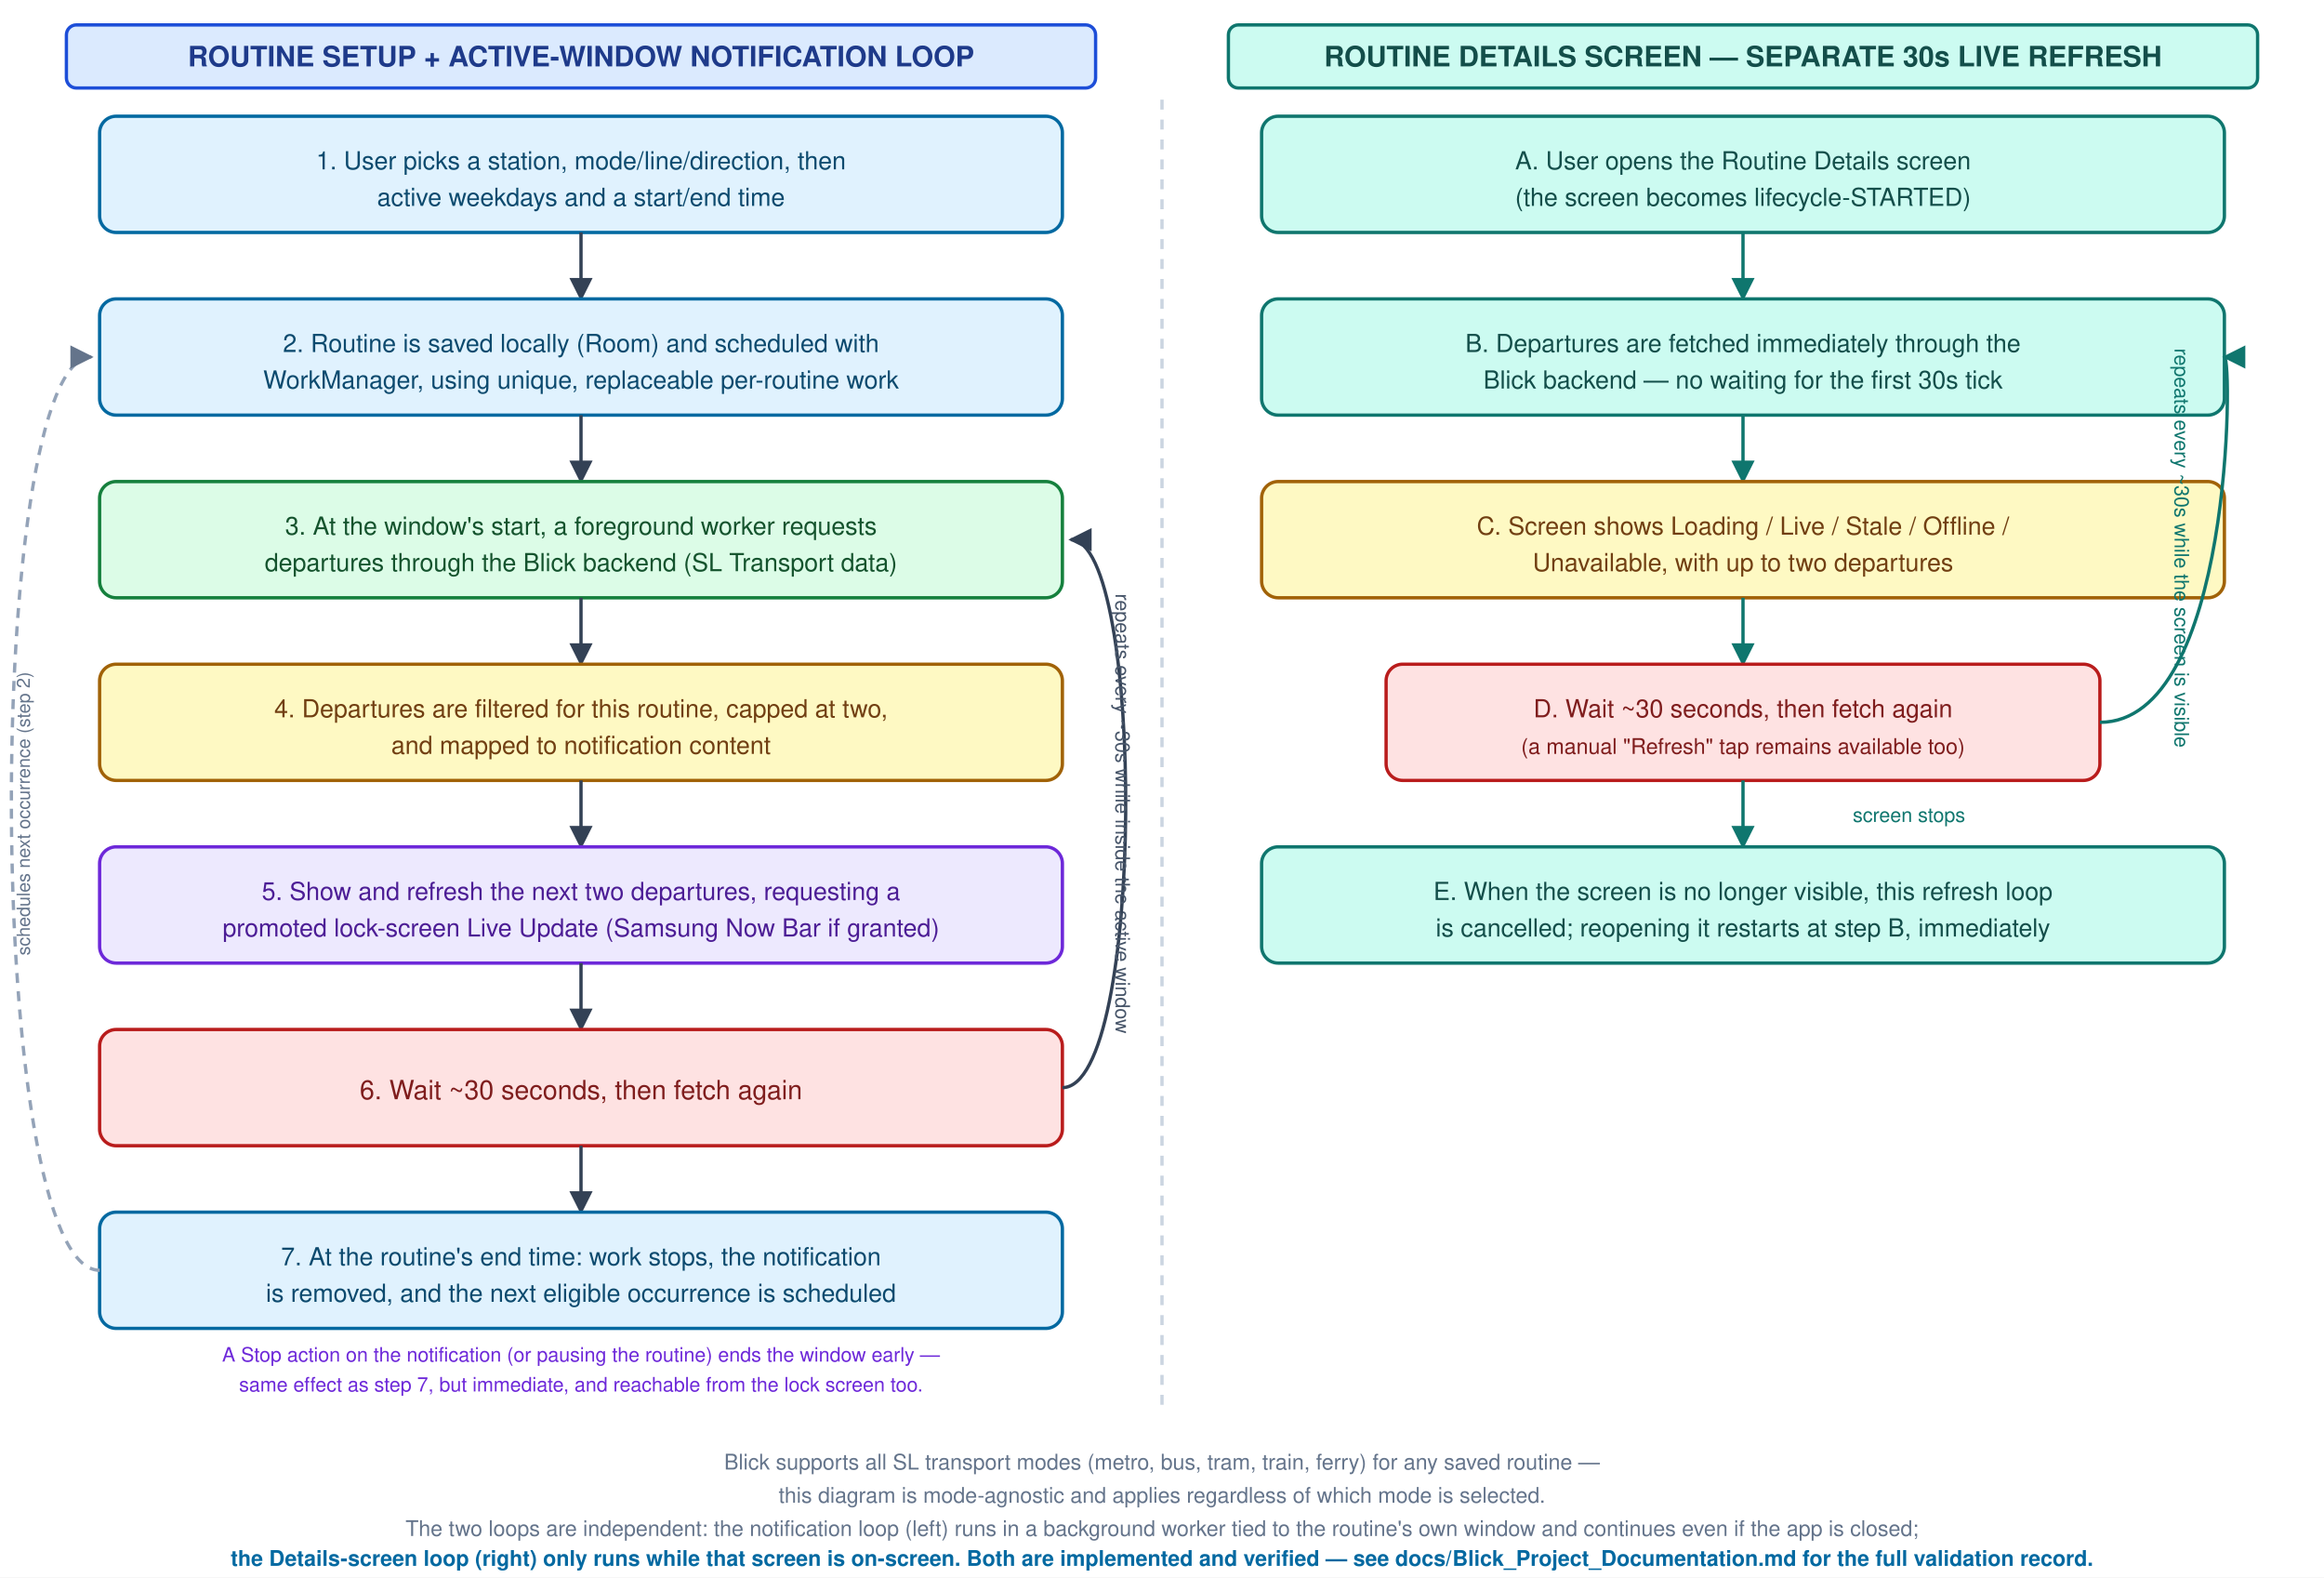
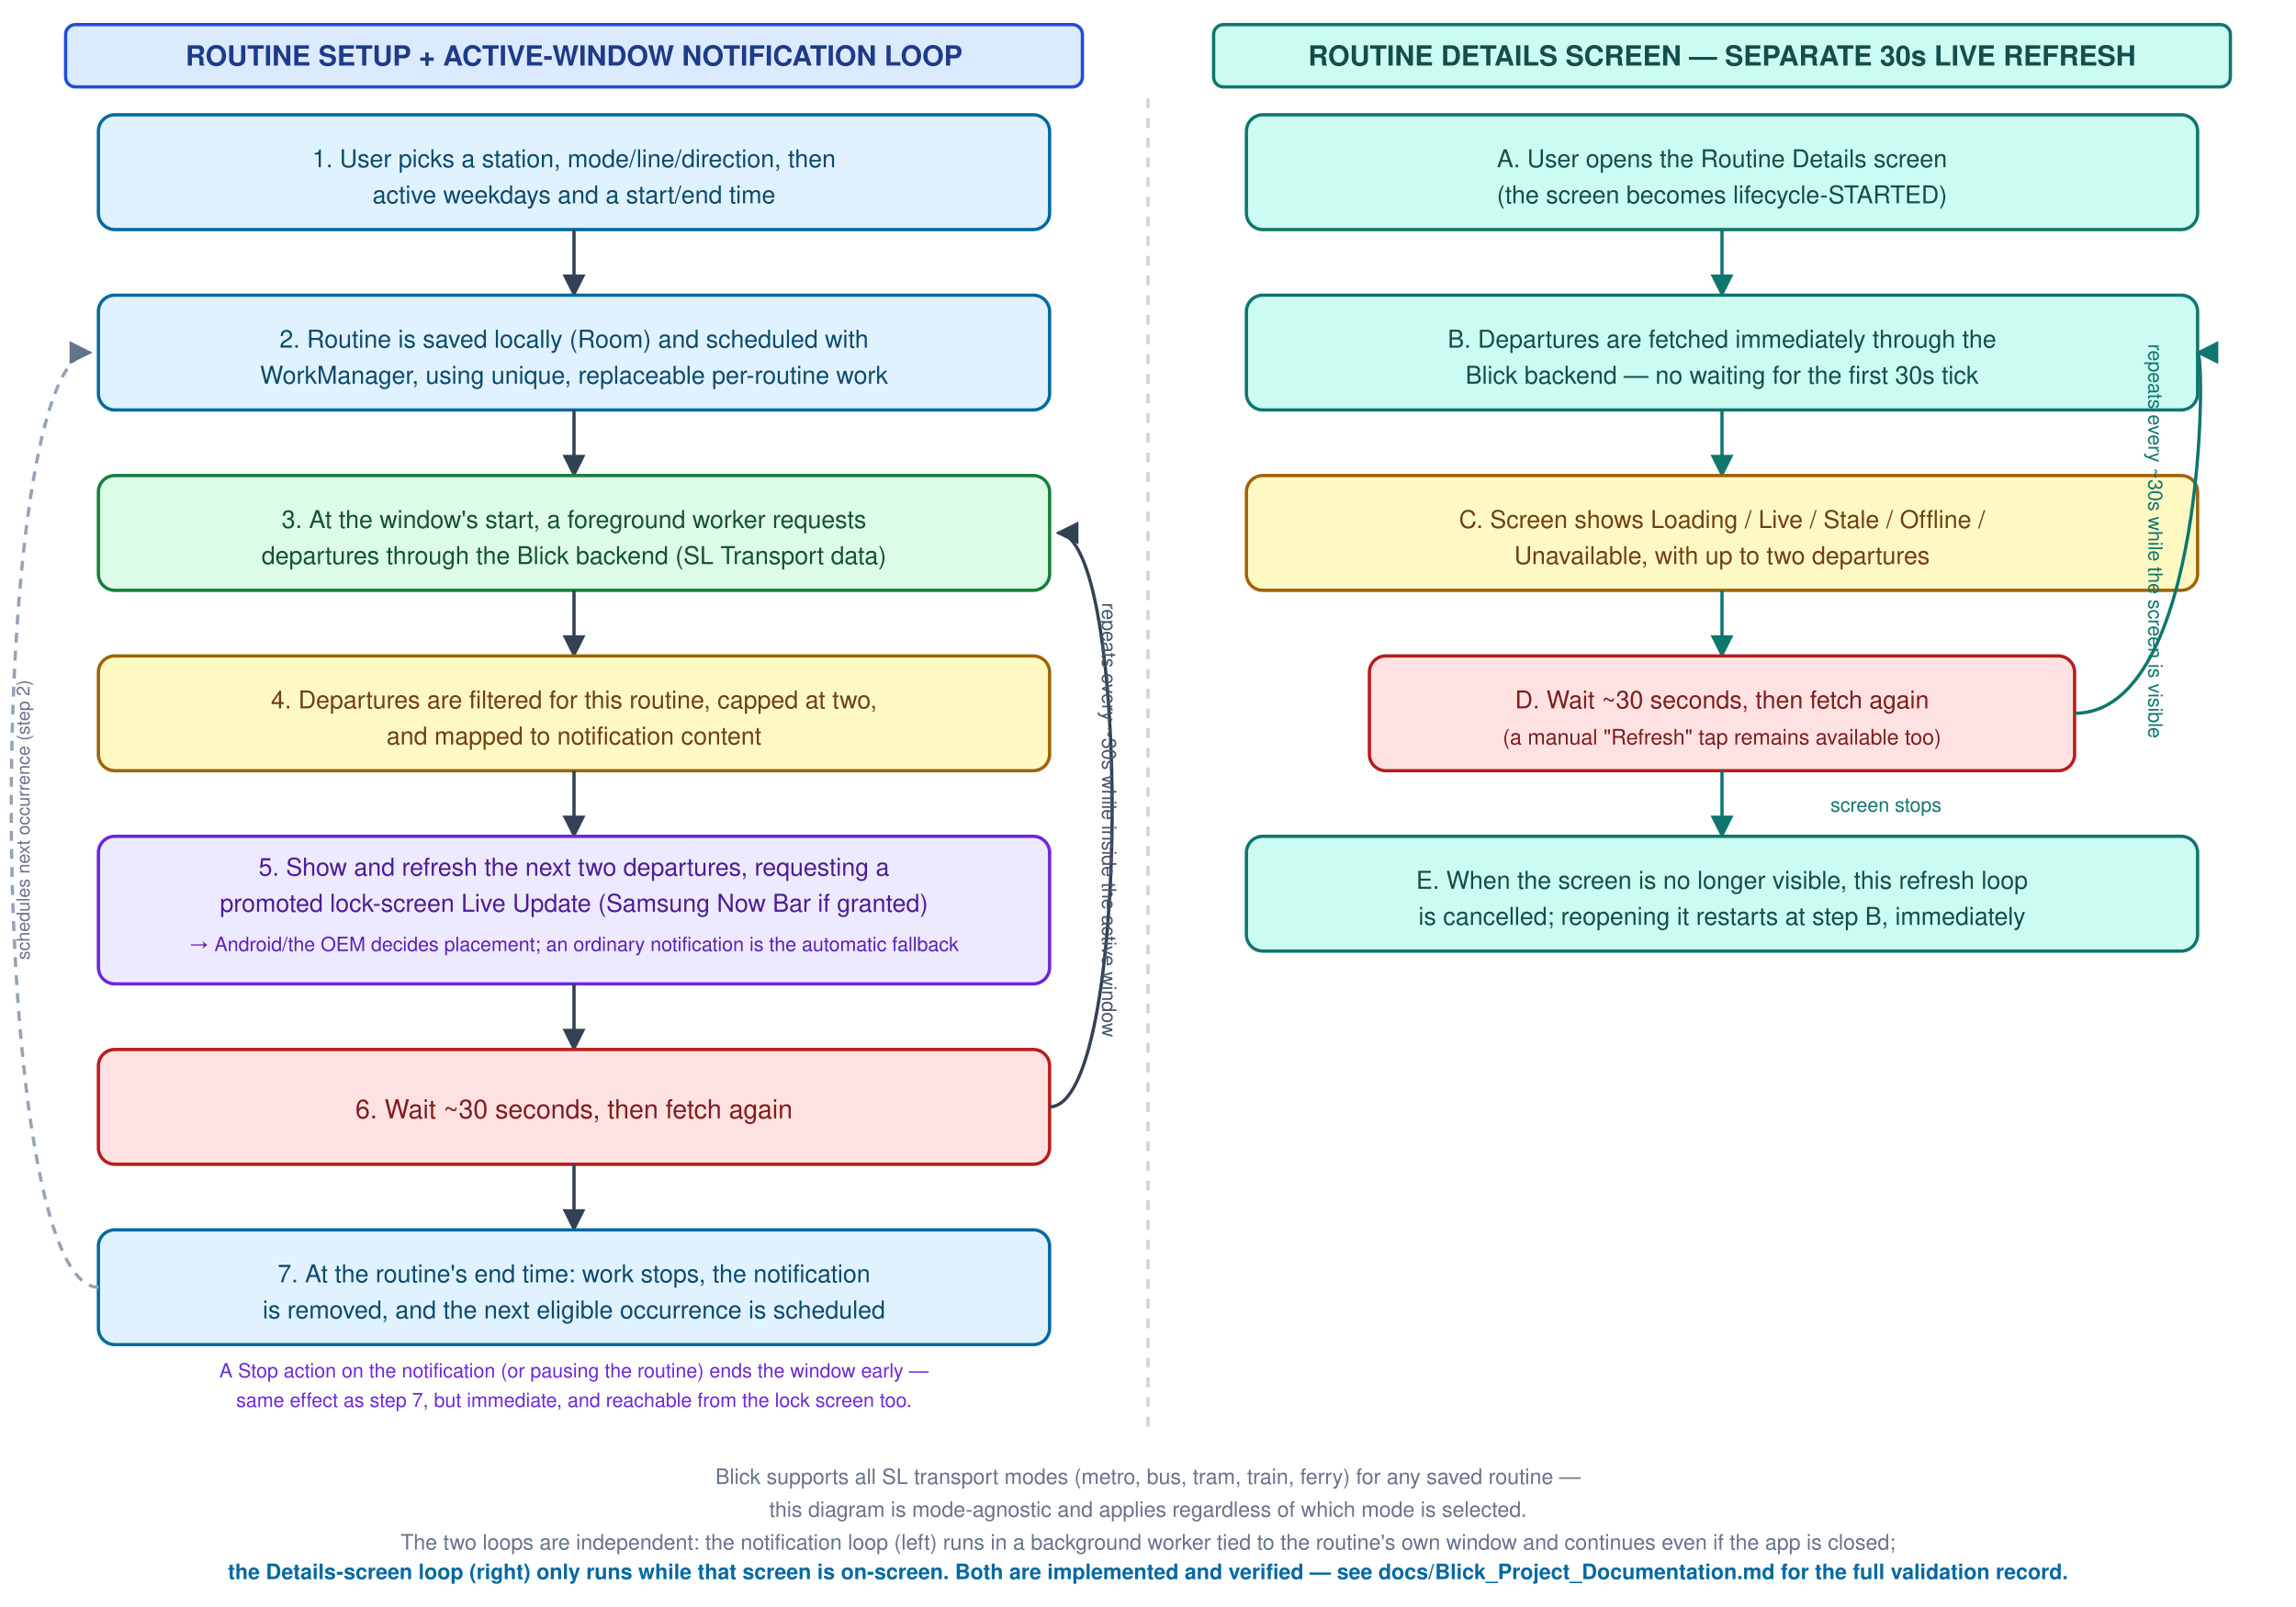
- <svg xmlns="http://www.w3.org/2000/svg" viewBox="0 0 1400 950" font-family="Helvetica, Arial, sans-serif">
+ <svg xmlns="http://www.w3.org/2000/svg" viewBox="0 0 1400 980" font-family="Helvetica, Arial, sans-serif">
  <defs>
    <marker id="arrow" viewBox="0 0 10 10" refX="9" refY="5" markerWidth="7" markerHeight="7" orient="auto-start-reverse">
      <path d="M 0 0 L 10 5 L 0 10 z" fill="#334155" />
    </marker>
    <marker id="arrowTeal" viewBox="0 0 10 10" refX="9" refY="5" markerWidth="7" markerHeight="7" orient="auto-start-reverse">
      <path d="M 0 0 L 10 5 L 0 10 z" fill="#0f766e" />
    </marker>
    <marker id="arrowMuted" viewBox="0 0 10 10" refX="9" refY="5" markerWidth="7" markerHeight="7" orient="auto-start-reverse">
      <path d="M 0 0 L 10 5 L 0 10 z" fill="#64748b" />
    </marker>
  </defs>
-   <rect width="1400" height="950" fill="#ffffff" />
+   <rect width="1400" height="980" fill="#ffffff" />
  <rect x="40" y="15" width="620" height="38" rx="6" fill="#dbeafe" stroke="#1d4ed8" stroke-width="2" />
  <text x="350" y="40" text-anchor="middle" font-size="17" font-weight="bold" fill="#1e3a8a">ROUTINE SETUP + ACTIVE-WINDOW NOTIFICATION LOOP</text>
  <rect x="740" y="15" width="620" height="38" rx="6" fill="#ccfbf1" stroke="#0f766e" stroke-width="2" />
  <text x="1050" y="40" text-anchor="middle" font-size="17" font-weight="bold" fill="#134e4a">ROUTINE DETAILS SCREEN — SEPARATE 30s LIVE REFRESH</text>
-   <line x1="700" y1="60" x2="700" y2="850" stroke="#cbd5e1" stroke-width="2" stroke-dasharray="6,6" />
+   <line x1="700" y1="60" x2="700" y2="870" stroke="#cbd5e1" stroke-width="2" stroke-dasharray="6,6" />
  <rect x="60" y="70" width="580" height="70" rx="10" fill="#e0f2fe" stroke="#0369a1" stroke-width="2" />
  <text x="350" y="102" text-anchor="middle" font-size="15" fill="#0c4a6e">1. User picks a station, mode/line/direction, then</text>
  <text x="350" y="124" text-anchor="middle" font-size="15" fill="#0c4a6e">active weekdays and a start/end time</text>
  <line x1="350" y1="140" x2="350" y2="180" stroke="#334155" stroke-width="2" marker-end="url(#arrow)" />
  <rect x="60" y="180" width="580" height="70" rx="10" fill="#e0f2fe" stroke="#0369a1" stroke-width="2" />
  <text x="350" y="212" text-anchor="middle" font-size="15" fill="#0c4a6e">2. Routine is saved locally (Room) and scheduled with</text>
  <text x="350" y="234" text-anchor="middle" font-size="15" fill="#0c4a6e">WorkManager, using unique, replaceable per-routine work</text>
  <line x1="350" y1="250" x2="350" y2="290" stroke="#334155" stroke-width="2" marker-end="url(#arrow)" />
  <rect x="60" y="290" width="580" height="70" rx="10" fill="#dcfce7" stroke="#15803d" stroke-width="2" />
  <text x="350" y="322" text-anchor="middle" font-size="15" fill="#14532d">3. At the window's start, a foreground worker requests</text>
  <text x="350" y="344" text-anchor="middle" font-size="15" fill="#14532d">departures through the Blick backend (SL Transport data)</text>
  <line x1="350" y1="360" x2="350" y2="400" stroke="#334155" stroke-width="2" marker-end="url(#arrow)" />
  <rect x="60" y="400" width="580" height="70" rx="10" fill="#fef9c3" stroke="#a16207" stroke-width="2" />
  <text x="350" y="432" text-anchor="middle" font-size="15" fill="#713f12">4. Departures are filtered for this routine, capped at two,</text>
  <text x="350" y="454" text-anchor="middle" font-size="15" fill="#713f12">and mapped to notification content</text>
  <line x1="350" y1="470" x2="350" y2="510" stroke="#334155" stroke-width="2" marker-end="url(#arrow)" />
-   <rect x="60" y="510" width="580" height="70" rx="10" fill="#ede9fe" stroke="#6d28d9" stroke-width="2" />
-   <text x="350" y="542" text-anchor="middle" font-size="15" fill="#4c1d95">5. Show and refresh the next two departures, requesting a</text>
-   <text x="350" y="564" text-anchor="middle" font-size="15" fill="#4c1d95">promoted lock-screen Live Update (Samsung Now Bar if granted)</text>
-   <line x1="350" y1="580" x2="350" y2="620" stroke="#334155" stroke-width="2" marker-end="url(#arrow)" />
-   <rect x="60" y="620" width="580" height="70" rx="10" fill="#fee2e2" stroke="#b91c1c" stroke-width="2" />
-   <text x="350" y="662" text-anchor="middle" font-size="16" fill="#7f1d1d">6. Wait ~30 seconds, then fetch again</text>
-   <line x1="350" y1="690" x2="350" y2="730" stroke="#334155" stroke-width="2" marker-end="url(#arrow)" />
-   <path d="M 640 655 C 690 655, 690 325, 645 325" fill="none" stroke="#334155" stroke-width="2" marker-end="url(#arrow)" />
-   <text x="672" y="490" text-anchor="middle" font-size="12" fill="#475569" transform="rotate(90 672 490)">repeats every ~30s while inside the active window</text>
-   <rect x="60" y="730" width="580" height="70" rx="10" fill="#e0f2fe" stroke="#0369a1" stroke-width="2" />
-   <text x="350" y="762" text-anchor="middle" font-size="15" fill="#0c4a6e">7. At the routine's end time: work stops, the notification</text>
-   <text x="350" y="784" text-anchor="middle" font-size="15" fill="#0c4a6e">is removed, and the next eligible occurrence is scheduled</text>
-   <path d="M 60 765 C -10 765, -10 215, 55 215" fill="none" stroke="#94a3b8" stroke-width="2" stroke-dasharray="6,5" marker-end="url(#arrowMuted)" />
-   <text x="18" y="490" text-anchor="middle" font-size="11" fill="#64748b" transform="rotate(-90 18 490)">schedules next occurrence (step 2)</text>
-   <text x="350" y="820" text-anchor="middle" font-size="12" fill="#6d28d9">A Stop action on the notification (or pausing the routine) ends the window early —</text>
-   <text x="350" y="838" text-anchor="middle" font-size="12" fill="#6d28d9">same effect as step 7, but immediate, and reachable from the lock screen too.</text>
+   <rect x="60" y="510" width="580" height="90" rx="10" fill="#ede9fe" stroke="#6d28d9" stroke-width="2" />
+   <text x="350" y="534" text-anchor="middle" font-size="15" fill="#4c1d95">5. Show and refresh the next two departures, requesting a</text>
+   <text x="350" y="556" text-anchor="middle" font-size="15" fill="#4c1d95">promoted lock-screen Live Update (Samsung Now Bar if granted)</text>
+   <text x="350" y="580" text-anchor="middle" font-size="12" fill="#5b21b6">→ Android/the OEM decides placement; an ordinary notification is the automatic fallback</text>
+   <line x1="350" y1="600" x2="350" y2="640" stroke="#334155" stroke-width="2" marker-end="url(#arrow)" />
+   <rect x="60" y="640" width="580" height="70" rx="10" fill="#fee2e2" stroke="#b91c1c" stroke-width="2" />
+   <text x="350" y="682" text-anchor="middle" font-size="16" fill="#7f1d1d">6. Wait ~30 seconds, then fetch again</text>
+   <line x1="350" y1="710" x2="350" y2="750" stroke="#334155" stroke-width="2" marker-end="url(#arrow)" />
+   <path d="M 640 675 C 690 675, 690 325, 645 325" fill="none" stroke="#334155" stroke-width="2" marker-end="url(#arrow)" />
+   <text x="672" y="500" text-anchor="middle" font-size="12" fill="#475569" transform="rotate(90 672 500)">repeats every ~30s while inside the active window</text>
+   <rect x="60" y="750" width="580" height="70" rx="10" fill="#e0f2fe" stroke="#0369a1" stroke-width="2" />
+   <text x="350" y="782" text-anchor="middle" font-size="15" fill="#0c4a6e">7. At the routine's end time: work stops, the notification</text>
+   <text x="350" y="804" text-anchor="middle" font-size="15" fill="#0c4a6e">is removed, and the next eligible occurrence is scheduled</text>
+   <path d="M 60 785 C -10 785, -10 215, 55 215" fill="none" stroke="#94a3b8" stroke-width="2" stroke-dasharray="6,5" marker-end="url(#arrowMuted)" />
+   <text x="18" y="500" text-anchor="middle" font-size="11" fill="#64748b" transform="rotate(-90 18 500)">schedules next occurrence (step 2)</text>
+   <text x="350" y="840" text-anchor="middle" font-size="12" fill="#6d28d9">A Stop action on the notification (or pausing the routine) ends the window early —</text>
+   <text x="350" y="858" text-anchor="middle" font-size="12" fill="#6d28d9">same effect as step 7, but immediate, and reachable from the lock screen too.</text>
  <rect x="760" y="70" width="580" height="70" rx="10" fill="#ccfbf1" stroke="#0f766e" stroke-width="2" />
  <text x="1050" y="102" text-anchor="middle" font-size="15" fill="#134e4a">A. User opens the Routine Details screen</text>
  <text x="1050" y="124" text-anchor="middle" font-size="15" fill="#134e4a">(the screen becomes lifecycle-STARTED)</text>
  <line x1="1050" y1="140" x2="1050" y2="180" stroke="#0f766e" stroke-width="2" marker-end="url(#arrowTeal)" />
  <rect x="760" y="180" width="580" height="70" rx="10" fill="#ccfbf1" stroke="#0f766e" stroke-width="2" />
  <text x="1050" y="212" text-anchor="middle" font-size="15" fill="#134e4a">B. Departures are fetched immediately through the</text>
  <text x="1050" y="234" text-anchor="middle" font-size="15" fill="#134e4a">Blick backend — no waiting for the first 30s tick</text>
  <line x1="1050" y1="250" x2="1050" y2="290" stroke="#0f766e" stroke-width="2" marker-end="url(#arrowTeal)" />
  <rect x="760" y="290" width="580" height="70" rx="10" fill="#fef9c3" stroke="#a16207" stroke-width="2" />
  <text x="1050" y="322" text-anchor="middle" font-size="15" fill="#713f12">C. Screen shows Loading / Live / Stale / Offline /</text>
  <text x="1050" y="344" text-anchor="middle" font-size="15" fill="#713f12">Unavailable, with up to two departures</text>
  <line x1="1050" y1="360" x2="1050" y2="400" stroke="#0f766e" stroke-width="2" marker-end="url(#arrowTeal)" />
  <rect x="835" y="400" width="430" height="70" rx="10" fill="#fee2e2" stroke="#b91c1c" stroke-width="2" />
  <text x="1050" y="432" text-anchor="middle" font-size="15" fill="#7f1d1d">D. Wait ~30 seconds, then fetch again</text>
  <text x="1050" y="454" text-anchor="middle" font-size="13" fill="#7f1d1d">(a manual "Refresh" tap remains available too)</text>
  <path d="M 1265 435 C 1345 435, 1345 215, 1340 215" fill="none" stroke="#0f766e" stroke-width="2" marker-end="url(#arrowTeal)" />
  <text x="1310" y="330" text-anchor="middle" font-size="12" fill="#0f766e" transform="rotate(90 1310 330)">repeats every ~30s while the screen is visible</text>
  <line x1="1050" y1="470" x2="1050" y2="510" stroke="#0f766e" stroke-width="2" marker-end="url(#arrowTeal)" />
  <text x="1150" y="495" text-anchor="middle" font-size="12" fill="#0f766e">screen stops</text>
  <rect x="760" y="510" width="580" height="70" rx="10" fill="#ccfbf1" stroke="#0f766e" stroke-width="2" />
  <text x="1050" y="542" text-anchor="middle" font-size="15" fill="#134e4a">E. When the screen is no longer visible, this refresh loop</text>
  <text x="1050" y="564" text-anchor="middle" font-size="15" fill="#134e4a">is cancelled; reopening it restarts at step B, immediately</text>
-   <text x="700" y="885" text-anchor="middle" font-size="13" fill="#64748b">Blick supports all SL transport modes (metro, bus, tram, train, ferry) for any saved routine —</text>
-   <text x="700" y="905" text-anchor="middle" font-size="13" fill="#64748b">this diagram is mode-agnostic and applies regardless of which mode is selected.</text>
-   <text x="700" y="925" text-anchor="middle" font-size="13" fill="#64748b">The two loops are independent: the notification loop (left) runs in a background worker tied to the routine's own window and continues even if the app is closed;</text>
-   <text x="700" y="943" text-anchor="middle" font-size="13" font-weight="bold" fill="#0369a1">the Details-screen loop (right) only runs while that screen is on-screen. Both are implemented and verified — see docs/Blick_Project_Documentation.md for the full validation record.</text>
+   <text x="700" y="905" text-anchor="middle" font-size="13" fill="#64748b">Blick supports all SL transport modes (metro, bus, tram, train, ferry) for any saved routine —</text>
+   <text x="700" y="925" text-anchor="middle" font-size="13" fill="#64748b">this diagram is mode-agnostic and applies regardless of which mode is selected.</text>
+   <text x="700" y="945" text-anchor="middle" font-size="13" fill="#64748b">The two loops are independent: the notification loop (left) runs in a background worker tied to the routine's own window and continues even if the app is closed;</text>
+   <text x="700" y="963" text-anchor="middle" font-size="13" font-weight="bold" fill="#0369a1">the Details-screen loop (right) only runs while that screen is on-screen. Both are implemented and verified — see docs/Blick_Project_Documentation.md for the full validation record.</text>
</svg>
